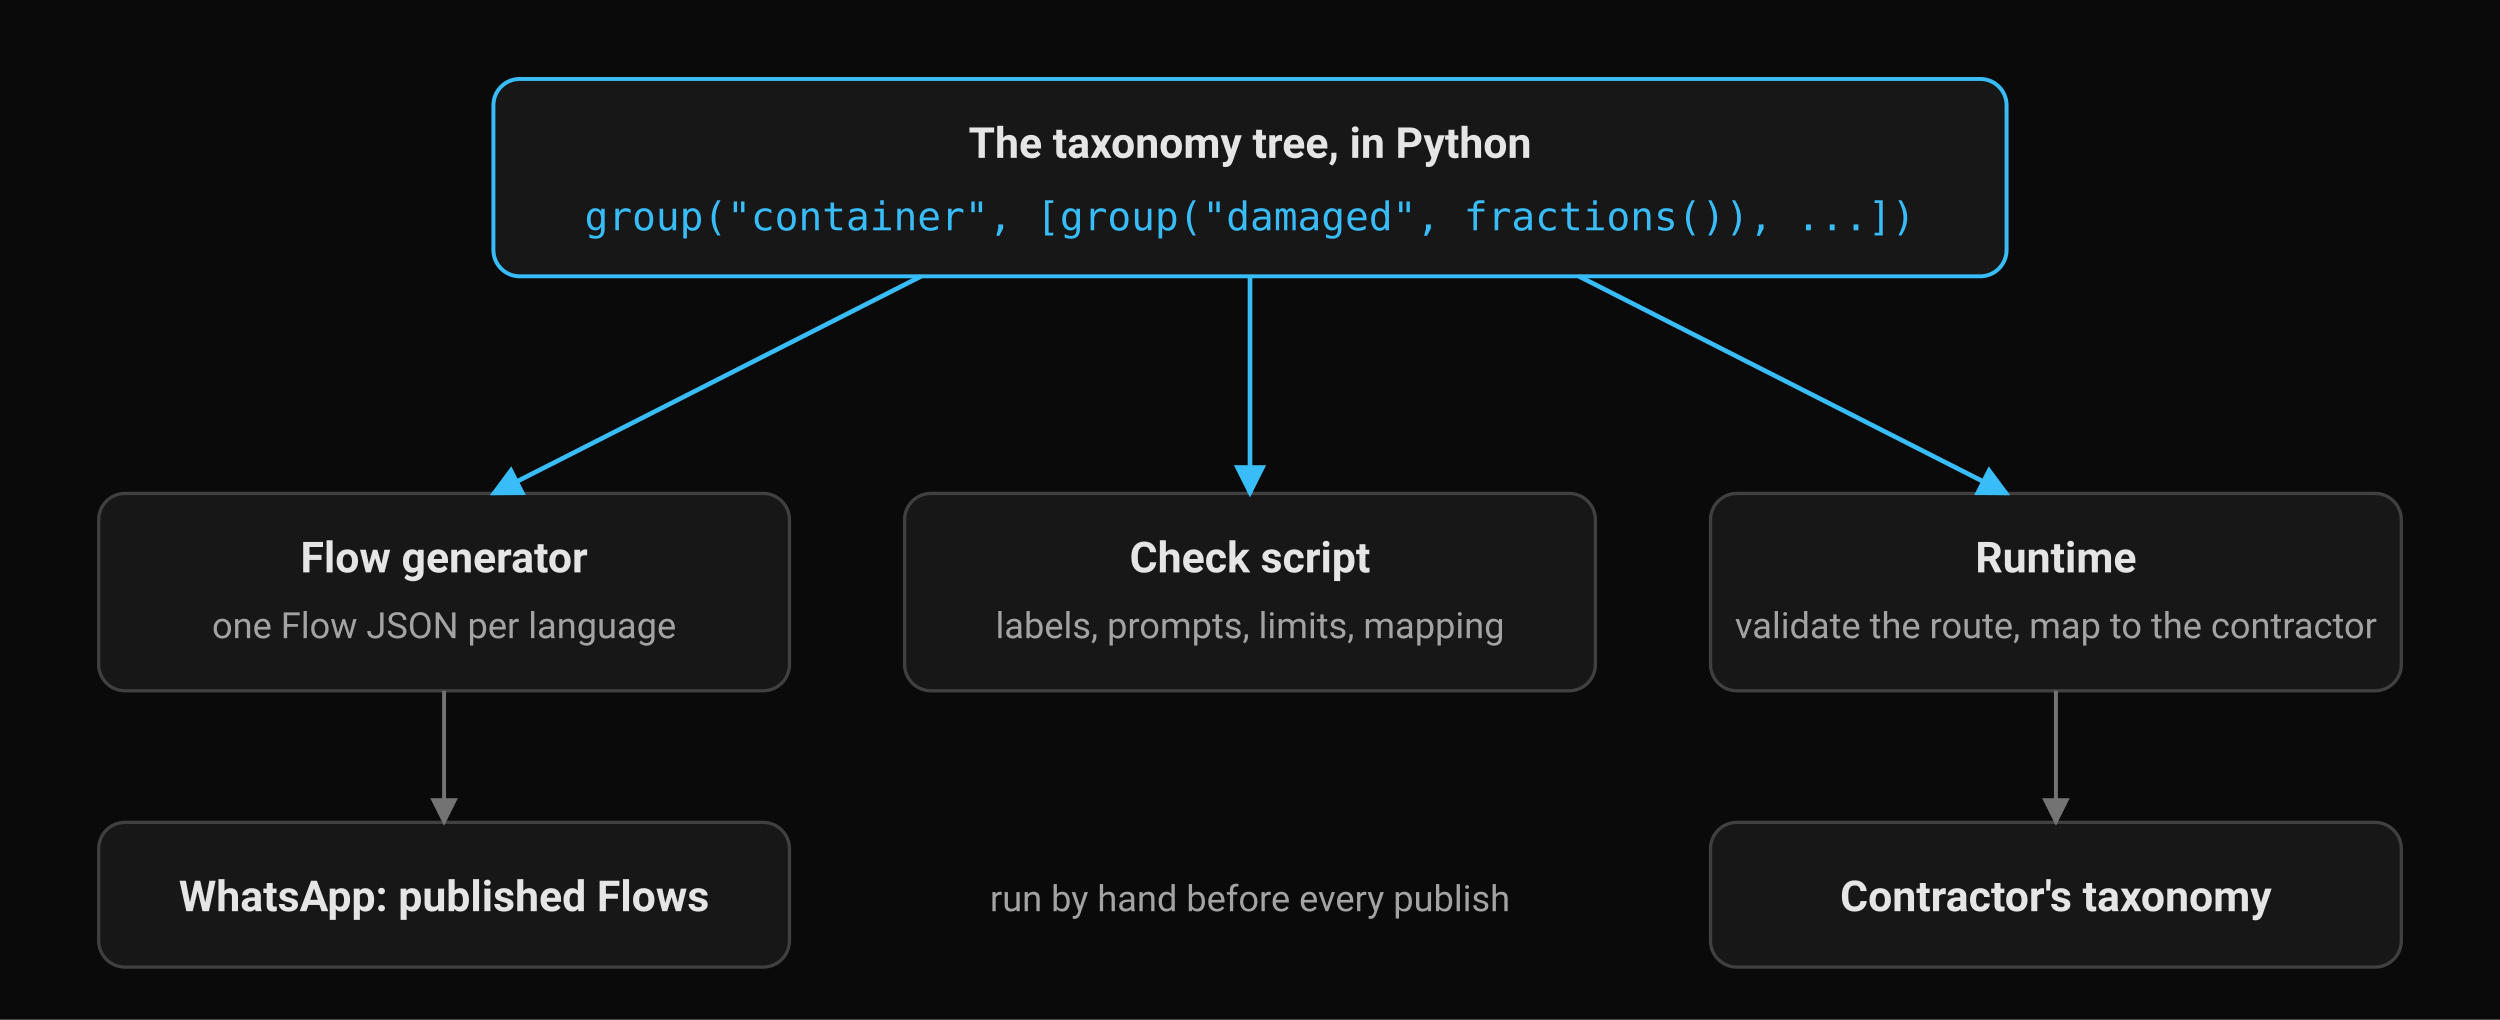
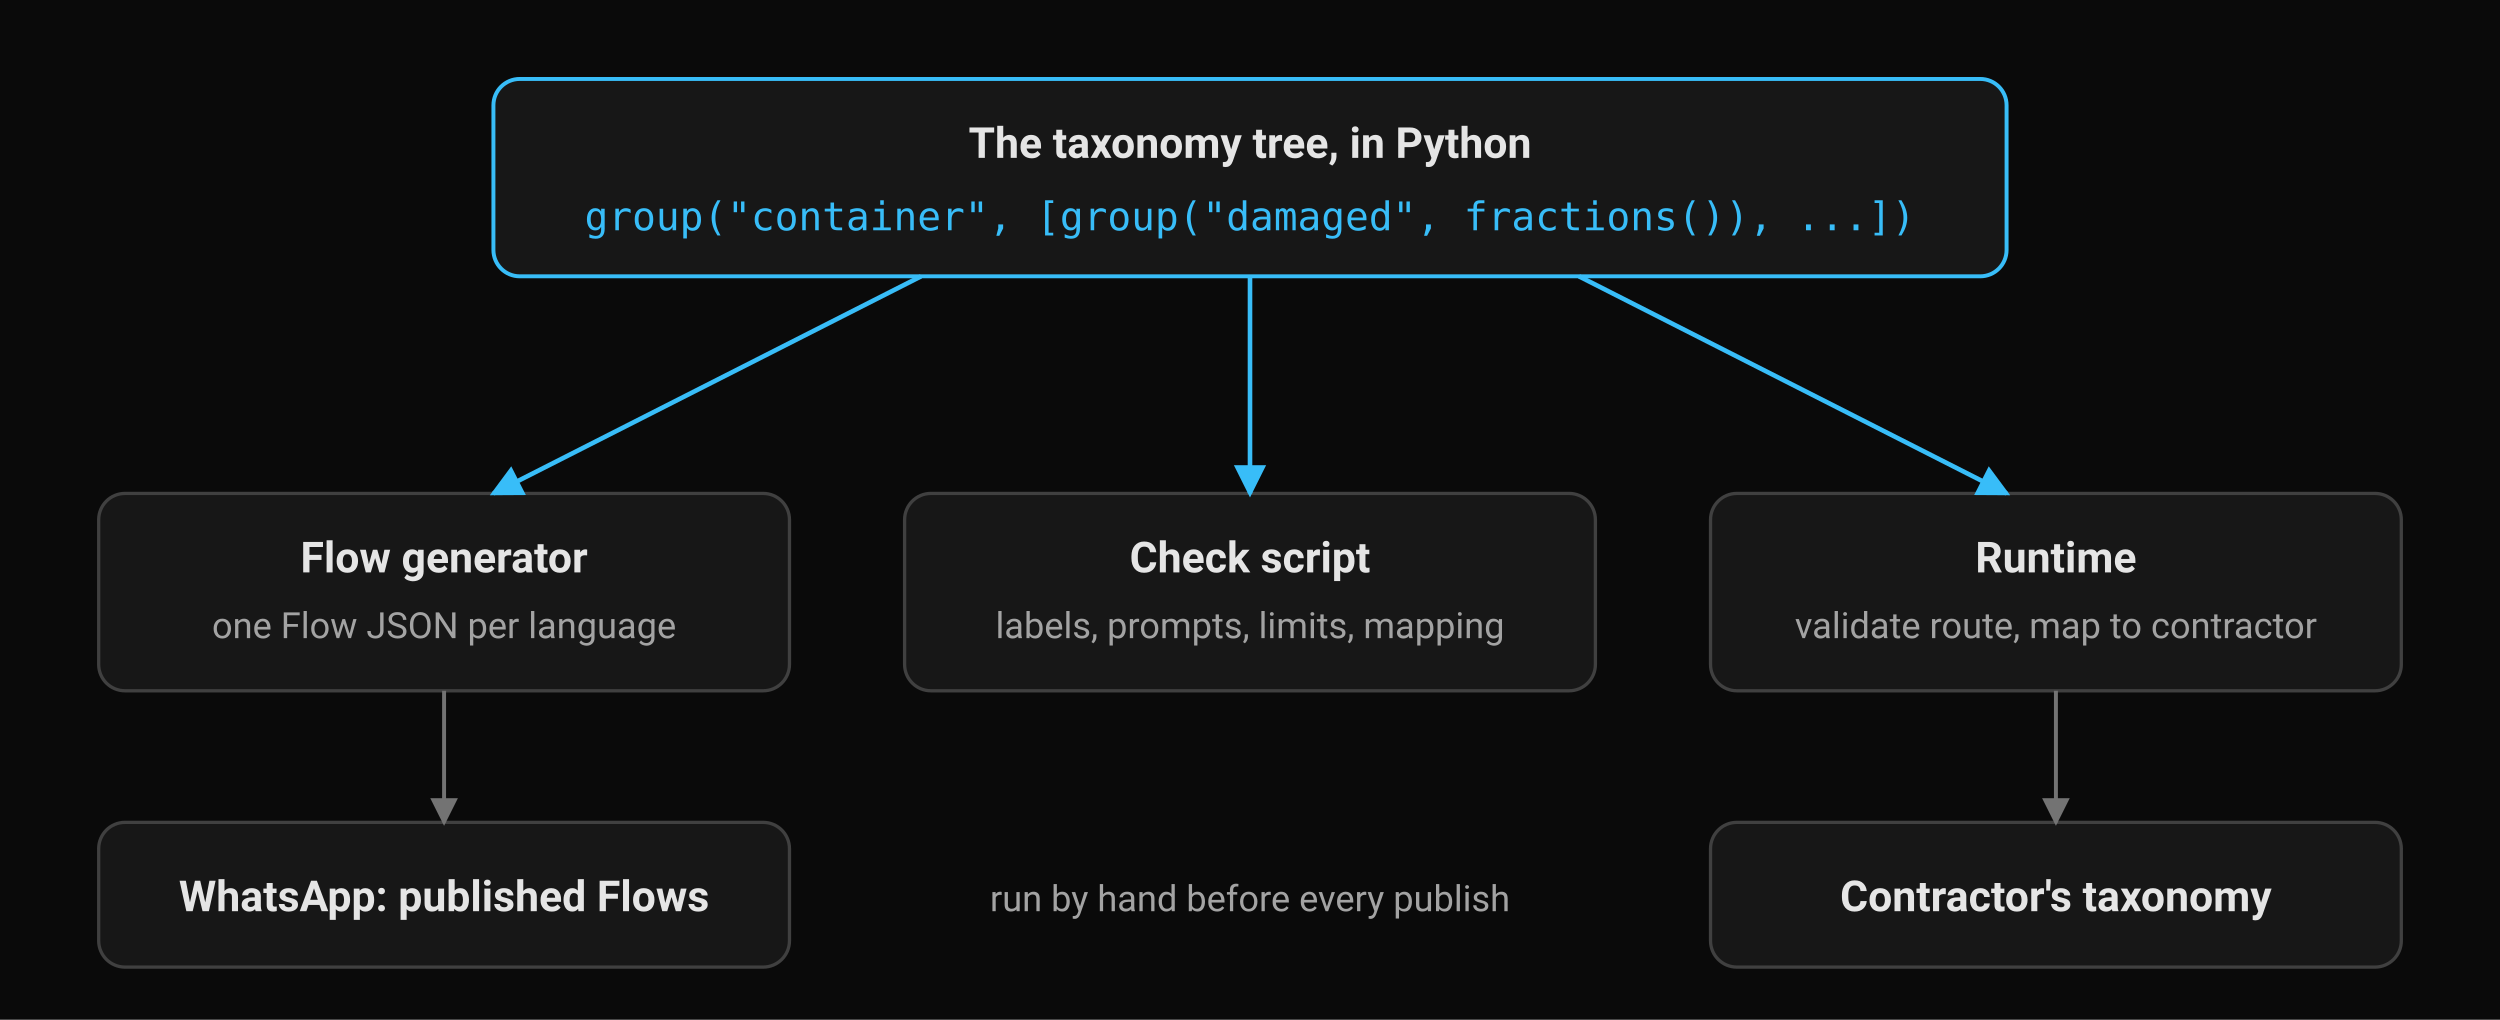
<svg xmlns="http://www.w3.org/2000/svg" viewBox="0 0 760 310" width="760" height="310" role="img" aria-labelledby="title desc">
  <style>
    /* Opaque page colour: the figure stays legible outside the site (own tab, feed readers). */
    svg { background: #0a0a0a; }
    /* Safari lays text out at the size it is shown, and the system font widens at small sizes:
       without this, labels change width as the figure is zoomed. */
    svg { text-rendering: geometricPrecision; }
    .box { fill: #171717; stroke: #404040; stroke-width: 1; }
    .box-accent { fill: #171717; stroke: #38bdf8; stroke-width: 1.2; }
    .t { font: 600 13px ui-sans-serif, system-ui, -apple-system, "Segoe UI", Roboto, sans-serif; fill: #e5e5e5; }
    .s { font: 11px ui-sans-serif, system-ui, -apple-system, "Segoe UI", Roboto, sans-serif; fill: #a3a3a3; }
    .m { font: 12px ui-monospace, SFMono-Regular, Menlo, Consolas, monospace; fill: #38bdf8; }
    .arrow { stroke: #38bdf8; stroke-width: 1.4; fill: none; }
    .arrow-dim { stroke: #737373; stroke-width: 1.2; fill: none; }
  </style>
  <rect width="100%" height="100%" fill="#0a0a0a" />
  <defs>
    <marker id="ah" viewBox="0 0 8 8" refX="7" refY="4" markerWidth="7" markerHeight="7" orient="auto">
      <path d="M 0 0 L 8 4 L 0 8 z" fill="#38bdf8" />
    </marker>
    <marker id="ahd" viewBox="0 0 8 8" refX="7" refY="4" markerWidth="7" markerHeight="7" orient="auto">
      <path d="M 0 0 L 8 4 L 0 8 z" fill="#737373" />
    </marker>
  </defs>
  <rect class="box-accent" x="150" y="24" width="460" height="60" rx="8" />
  <text class="t" x="380" y="48" text-anchor="middle">The taxonomy tree, in Python</text>
  <text class="m" x="380" y="70" text-anchor="middle">group("container", [group("damaged", fractions()), ...])</text>
  <rect class="box" x="30" y="150" width="210" height="60" rx="8" />
  <text class="t" x="135" y="174" text-anchor="middle">Flow generator</text>
  <text class="s" x="135" y="194" text-anchor="middle">one Flow JSON per language</text>
  <rect class="box" x="275" y="150" width="210" height="60" rx="8" />
  <text class="t" x="380" y="174" text-anchor="middle">Check script</text>
  <text class="s" x="380" y="194" text-anchor="middle">labels, prompts, limits, mapping</text>
  <rect class="box" x="520" y="150" width="210" height="60" rx="8" />
  <text class="t" x="625" y="174" text-anchor="middle">Runtime</text>
-   <text class="s" x="625" y="194" text-anchor="middle">validate the route, map to the contractor</text>
+   <text class="s" x="625" y="194" text-anchor="middle">validate route, map to contractor</text>
  <path class="arrow" d="M 280 84 L 150 150" marker-end="url(#ah)" />
  <path class="arrow" d="M 380 84 L 380 150" marker-end="url(#ah)" />
  <path class="arrow" d="M 480 84 L 610 150" marker-end="url(#ah)" />
  <rect class="box" x="30" y="250" width="210" height="44" rx="8" />
  <text class="t" x="135" y="277" text-anchor="middle">WhatsApp: published Flows</text>
  <text class="s" x="380" y="277" text-anchor="middle">run by hand before every publish</text>
  <rect class="box" x="520" y="250" width="210" height="44" rx="8" />
  <text class="t" x="625" y="277" text-anchor="middle">Contractor's taxonomy</text>
  <path class="arrow-dim" d="M 135 210 L 135 250" marker-end="url(#ahd)" />
  <path class="arrow-dim" d="M 625 210 L 625 250" marker-end="url(#ahd)" />
</svg>
